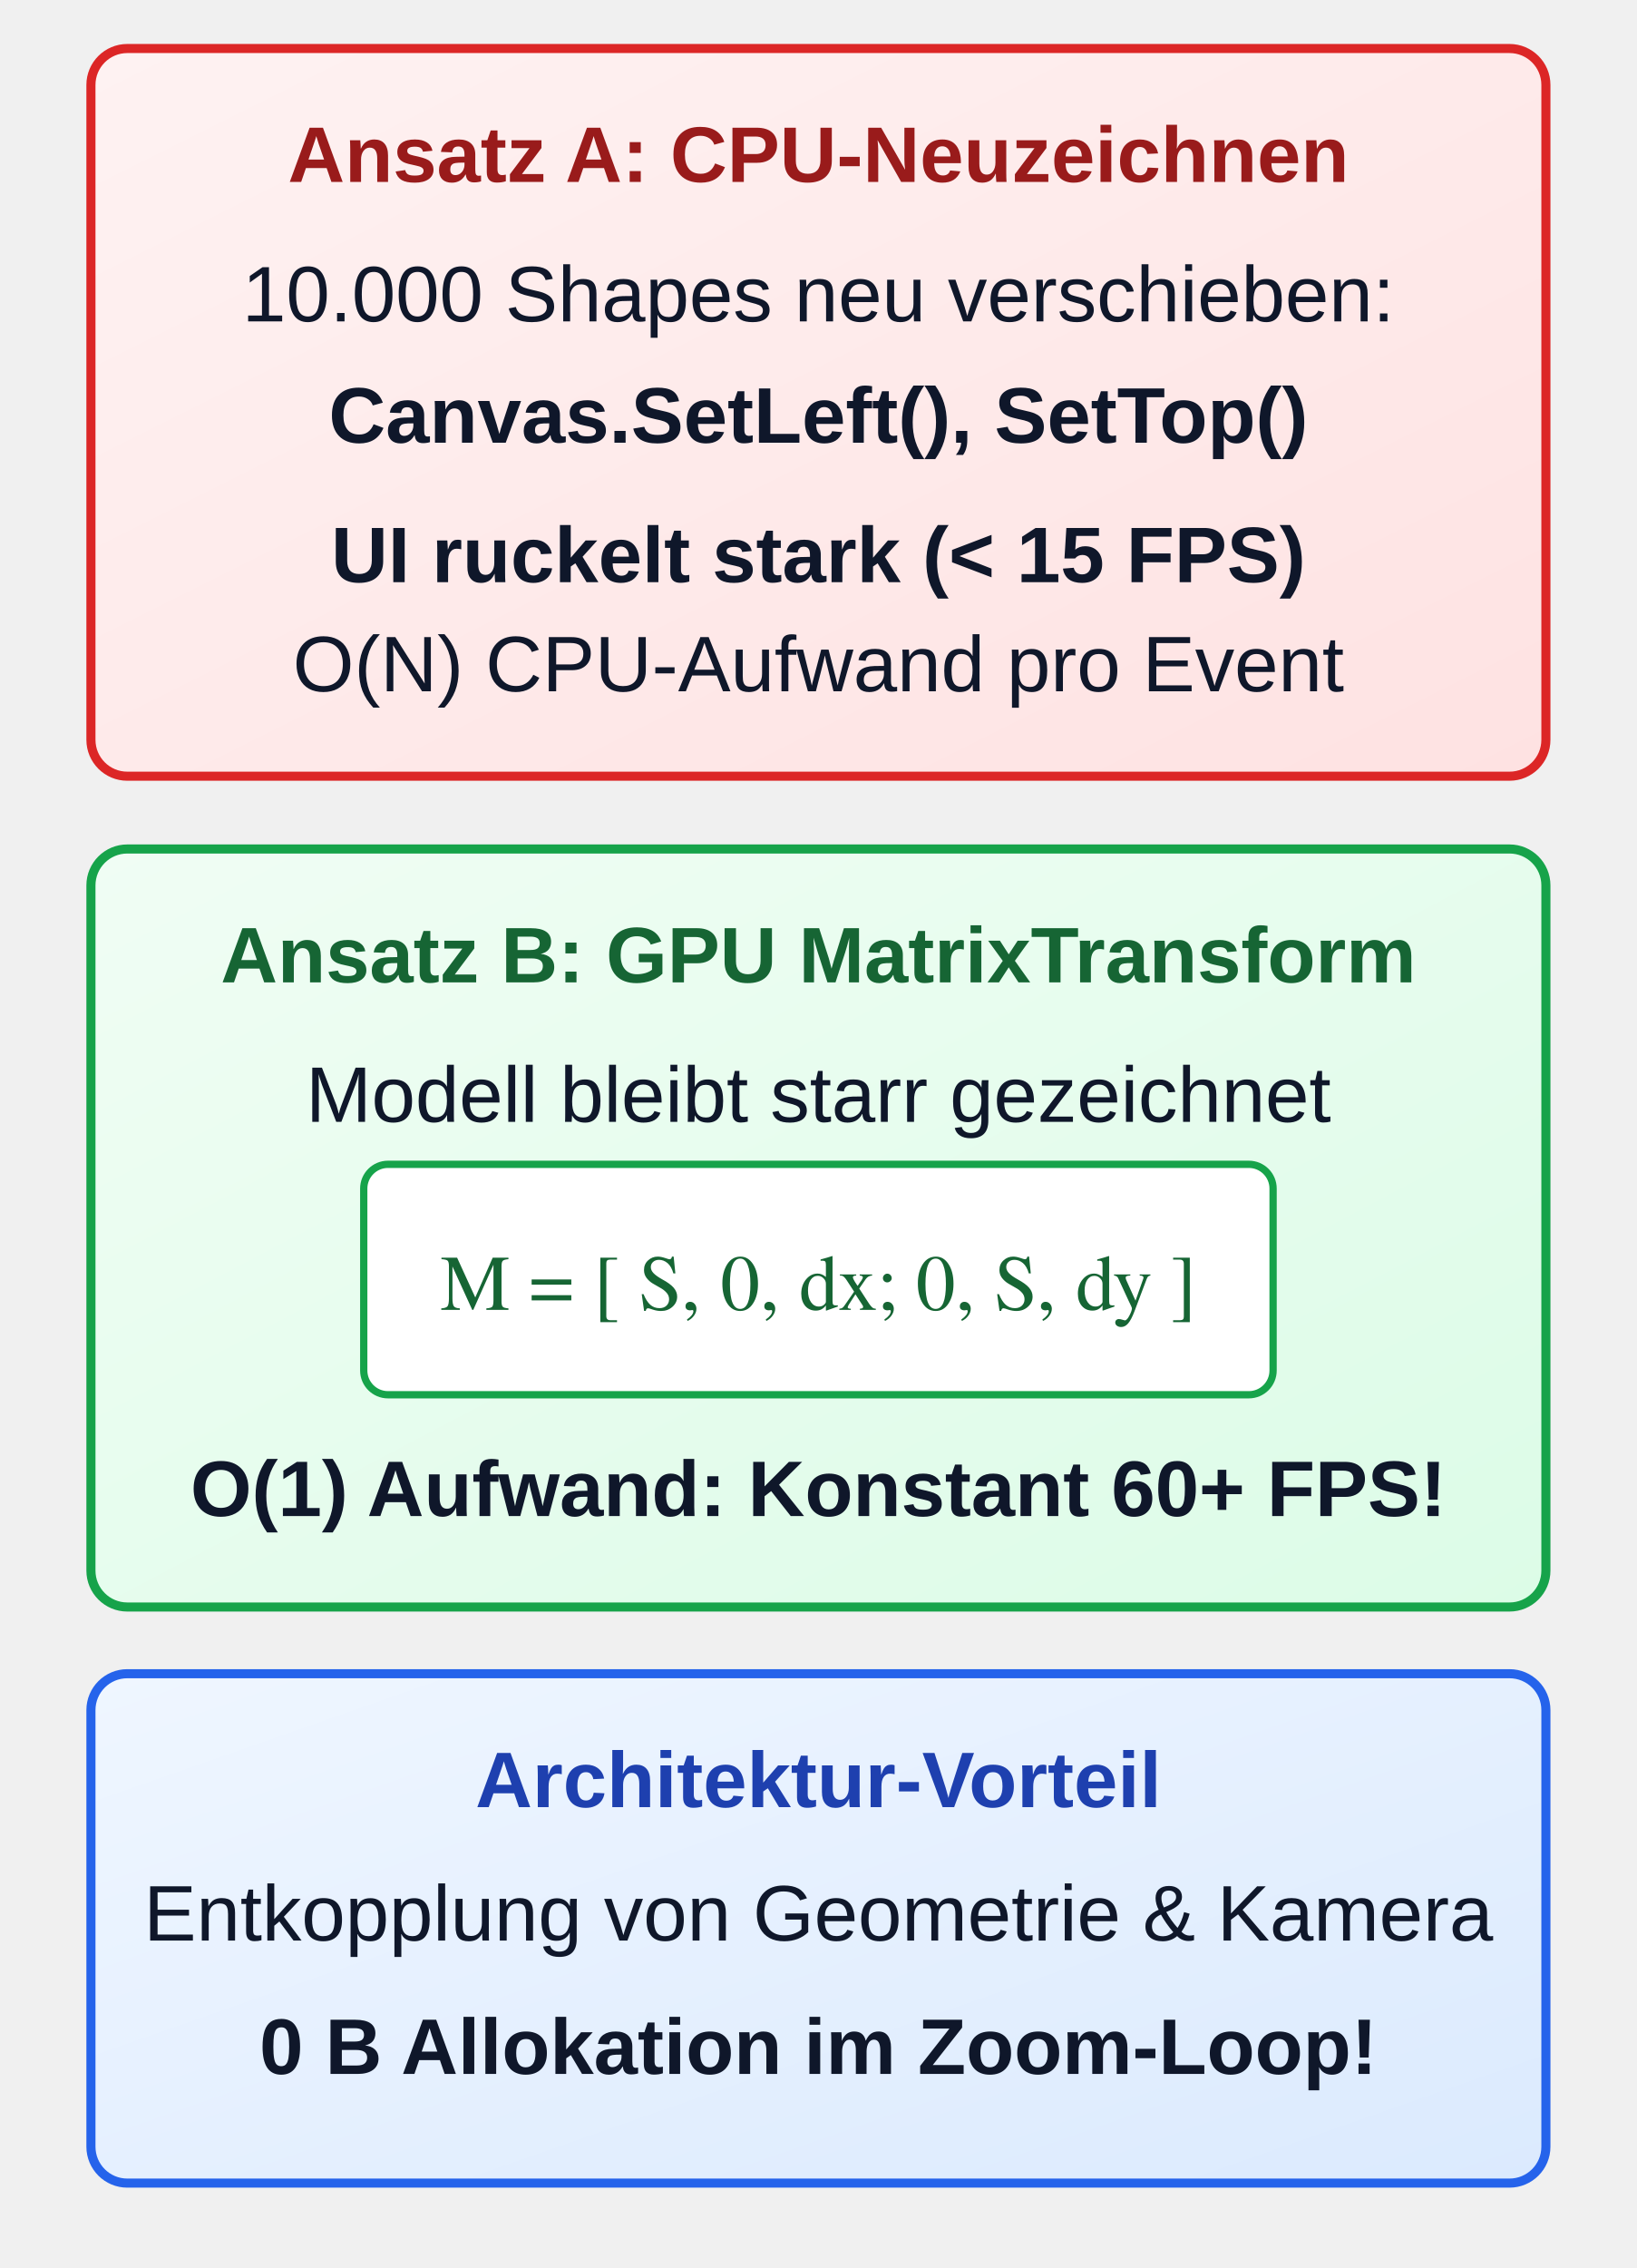
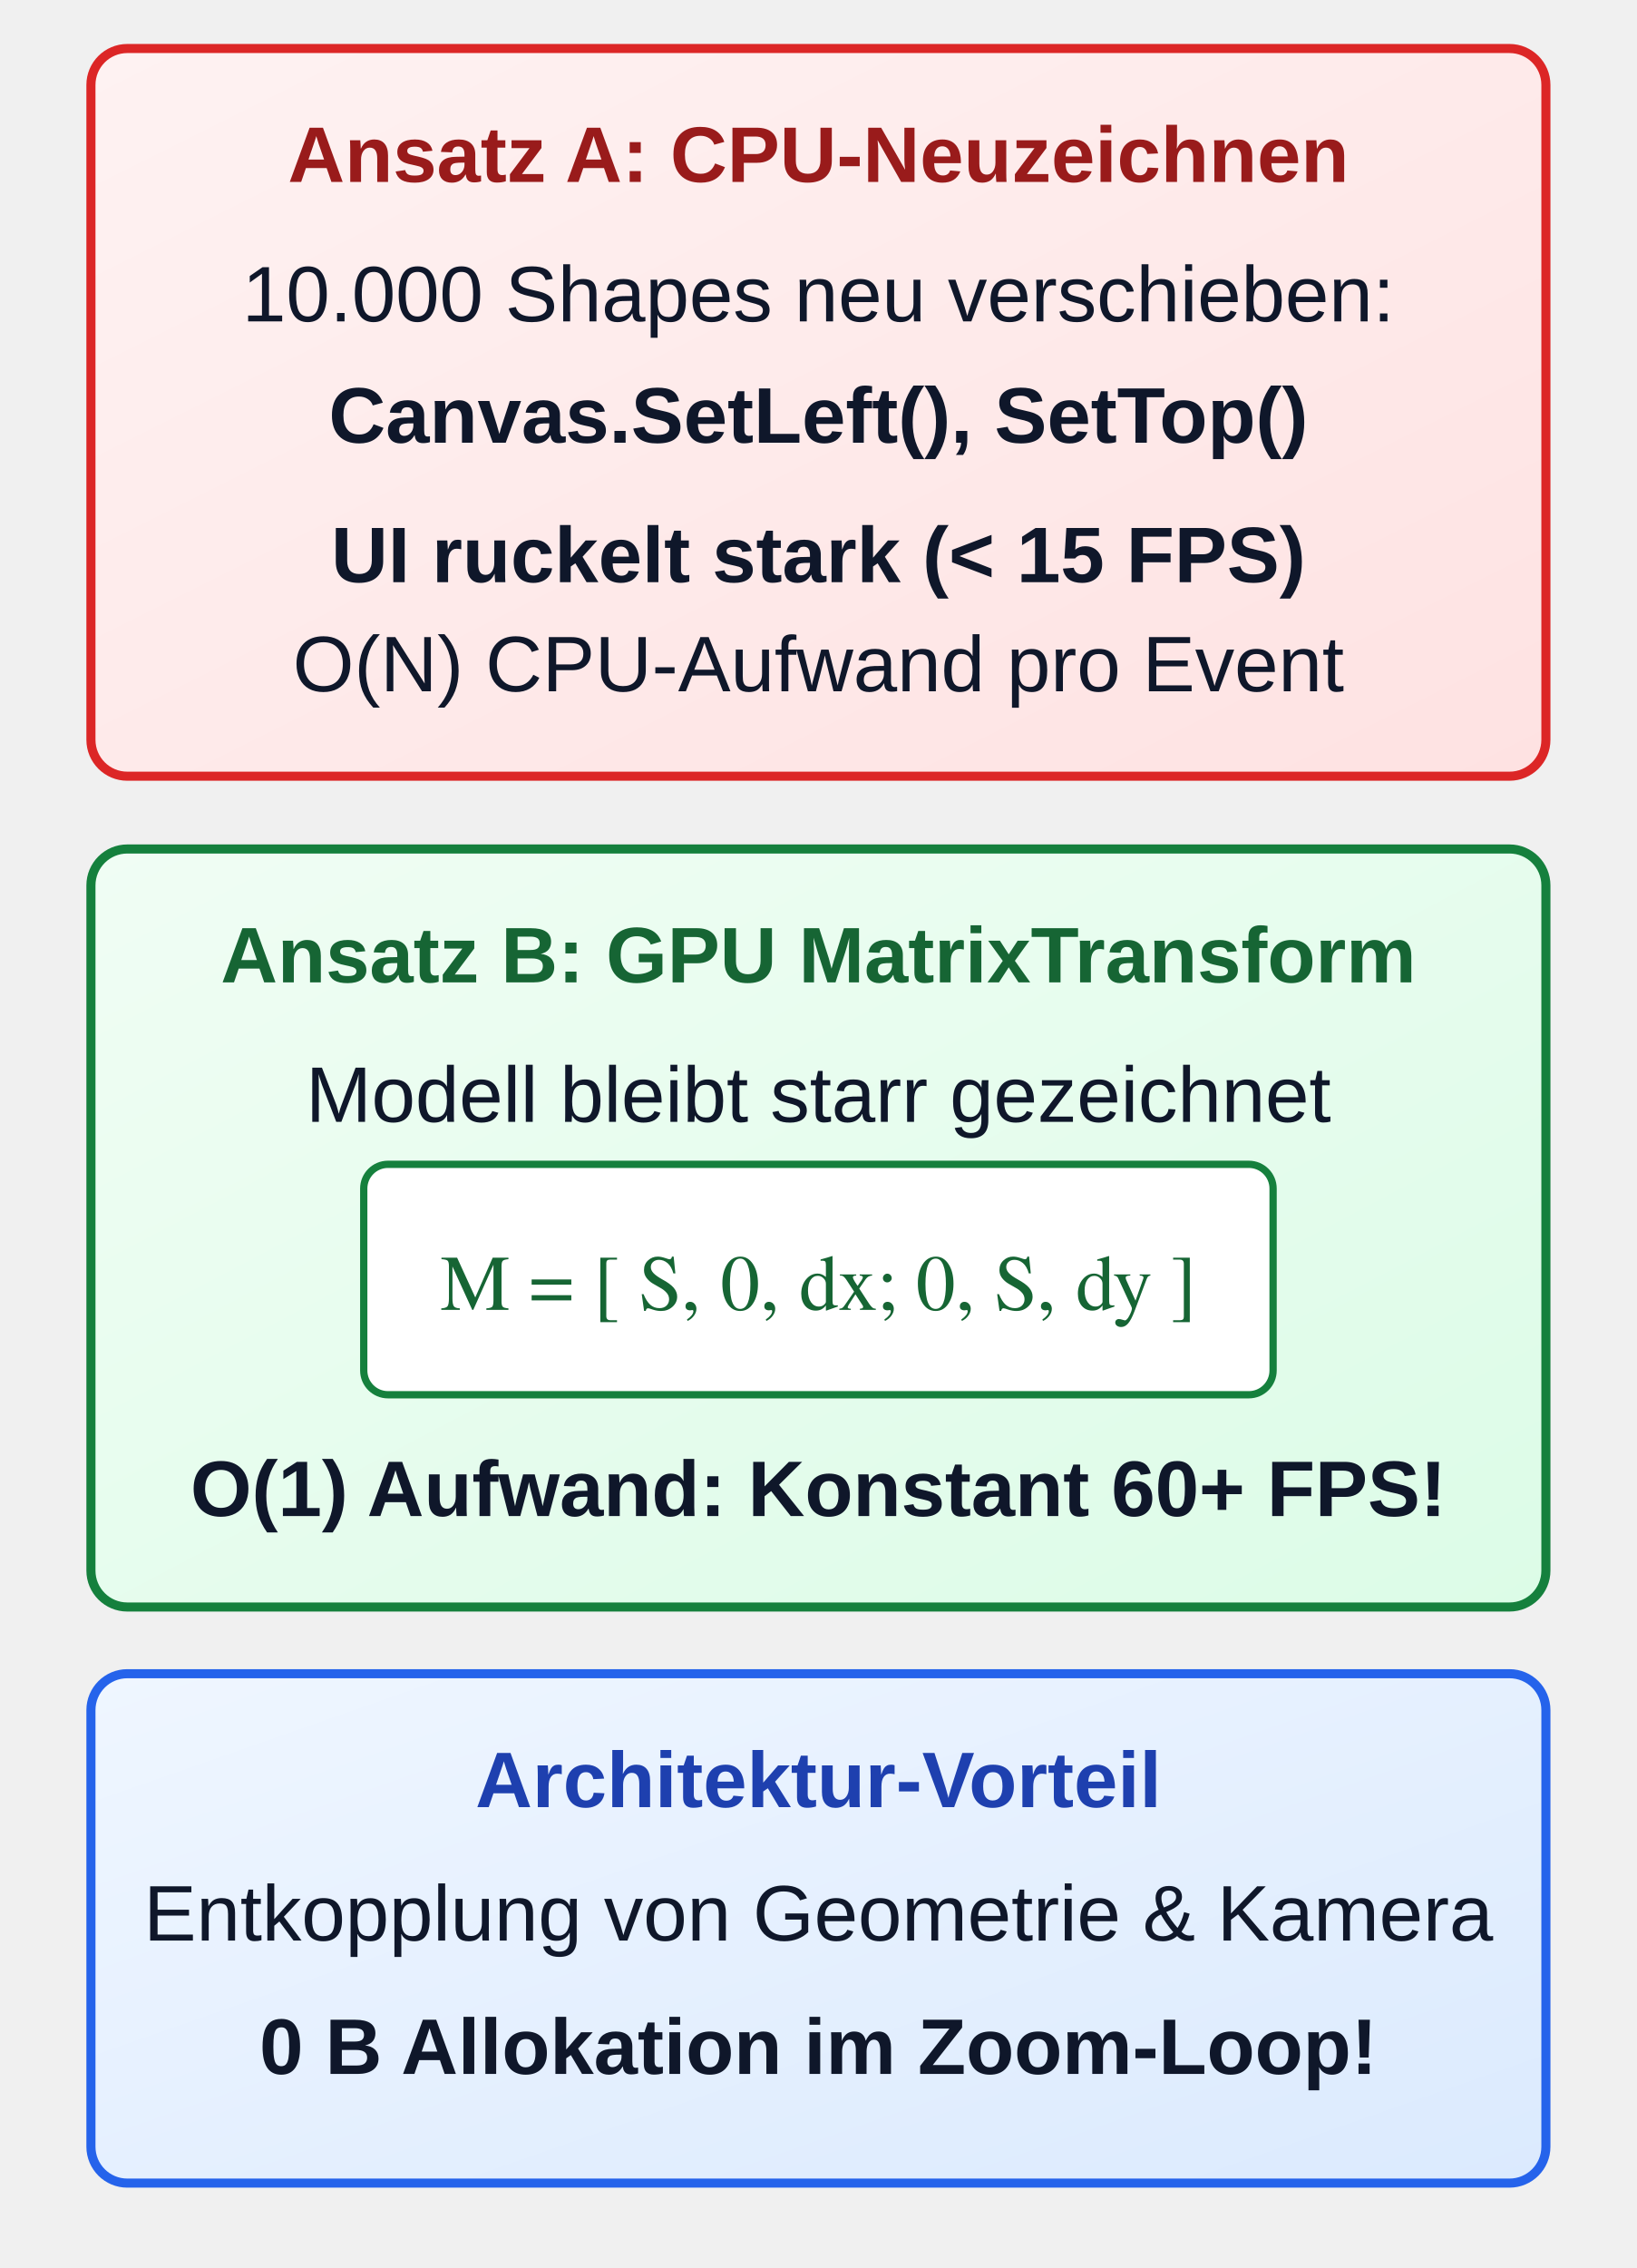
<svg xmlns="http://www.w3.org/2000/svg" viewBox="0 46 270 374" width="270" height="374">
  <defs>
    <linearGradient id="grad-sem-primary" x1="0%" y1="0%" x2="100%" y2="100%">
      <stop offset="0%" stop-color="#eff6ff" />
      <stop offset="100%" stop-color="#dbeafe" />
    </linearGradient>
    <linearGradient id="grad-sem-success" x1="0%" y1="0%" x2="100%" y2="100%">
      <stop offset="0%" stop-color="#f0fdf4" />
      <stop offset="100%" stop-color="#dcfce7" />
    </linearGradient>
    <linearGradient id="grad-sem-danger" x1="0%" y1="0%" x2="100%" y2="100%">
      <stop offset="0%" stop-color="#fef2f2" />
      <stop offset="100%" stop-color="#fee2e2" />
    </linearGradient>
    <linearGradient id="grad-sem-neutral" x1="0%" y1="0%" x2="100%" y2="100%">
      <stop offset="0%" stop-color="#ffffff" />
      <stop offset="100%" stop-color="#f8fafc" />
    </linearGradient>
    <style>
      
/* @svg-palette:start */
      .sem-primary { fill: url(#grad-sem-primary); stroke: #2563eb; }
      .sem-primary-bg { fill: url(#grad-sem-primary); stroke: none; }
      .sem-primary-stroke { stroke: #2563eb; }
      .sem-primary-fill { fill: #2563eb; }
      .sem-primary-text { fill: #1e40af; }
-       .sem-success { fill: url(#grad-sem-success); stroke: #16a34a; }
+       .sem-success { fill: url(#grad-sem-success); stroke: #15803d; }
      .sem-success-bg { fill: url(#grad-sem-success); stroke: none; }
-       .sem-success-stroke { stroke: #16a34a; }
+       .sem-success-stroke { stroke: #15803d; }
      .sem-success-fill { fill: #15803d; }
      .sem-success-text { fill: #166534; }
      .sem-danger { fill: url(#grad-sem-danger); stroke: #dc2626; }
      .sem-danger-bg { fill: url(#grad-sem-danger); stroke: none; }
      .sem-danger-stroke { stroke: #dc2626; }
      .sem-danger-fill { fill: #dc2626; }
      .sem-danger-text { fill: #991b1b; }
      .sem-neutral { fill: url(#grad-sem-neutral); stroke: #334155; }
      .sem-neutral-bg { fill: url(#grad-sem-neutral); stroke: none; }
      .sem-neutral-stroke { stroke: #334155; }
      .sem-neutral-fill { fill: #334155; }
      .sem-neutral-text { fill: #0f172a; }
      /* @svg-palette:end */
.hdr { font-family: 'Segoe UI', Arial, sans-serif; font-size: 14.5px; font-weight: bold;  text-anchor: middle; }
      .sub { font-family: 'Segoe UI', Arial, sans-serif; font-size: 13px;  text-anchor: middle; }
      .lbl { font-family: 'Segoe UI', Arial, sans-serif; font-size: 13px; font-weight: bold; text-anchor: middle; }
      .desc { font-family: 'Segoe UI', Arial, sans-serif; font-size: 13px;  text-anchor: middle; }
      .math { font-family: 'Cambria Math', serif; font-size: 13px; }
    </style>
  </defs>
  <g transform="translate(15, 54)">
    <rect class="sem-danger" width="240" height="120" rx="6" stroke-width="1.5" />
    <text x="120" y="22" class="lbl sem-danger-text">Ansatz A: CPU-Neuzeichnen</text>
    <text x="120" y="45" class="desc sem-neutral-text sem-danger-text">10.000 Shapes neu verschieben:</text>
    <text x="120" y="65" class="desc sem-neutral-text sem-danger-text" style="font-weight: bold;">Canvas.SetLeft(), SetTop()</text>
    <text x="120" y="88" class="desc sem-neutral-text sem-danger-text" style="font-weight: bold;">UI ruckelt stark (&lt; 15 FPS)</text>
    <text x="120" y="106" class="desc sem-neutral-text sem-danger-text">O(N) CPU-Aufwand pro Event</text>
  </g>
  <g transform="translate(15, 186)">
    <rect class="sem-success" width="240" height="125" rx="6" stroke-width="1.5" />
    <text x="120" y="22" class="lbl sem-success-text">Ansatz B: GPU MatrixTransform</text>
    <text x="120" y="45" class="desc sem-neutral-text sem-success-text">Modell bleibt starr gezeichnet</text>
    <g transform="translate(45, 52)">
      <rect class="sem-success-stroke" width="150" height="38" rx="4" fill="#ffffff" stroke-width="1.2" />
      <text x="75" y="24" class="math sem-success-text" style="text-anchor: middle;">M = [ S,  0,  dx;  0,  S,  dy ]</text>
    </g>
    <text x="120" y="110" class="desc sem-neutral-text sem-success-text" style="font-weight: bold;">O(1) Aufwand: Konstant 60+ FPS!</text>
  </g>
  <rect class="sem-primary" x="15" y="322" width="240" height="84" rx="6" stroke-width="1.5" />
  <text x="135" y="344" class="lbl sem-primary-text">Architektur-Vorteil</text>
  <text x="135" y="366" class="desc sem-neutral-text sem-primary-text">Entkopplung von Geometrie &amp; Kamera</text>
  <text x="135" y="388" class="desc sem-neutral-text sem-primary-text" style="font-weight: bold;">0 B Allokation im Zoom-Loop!</text>
</svg>
